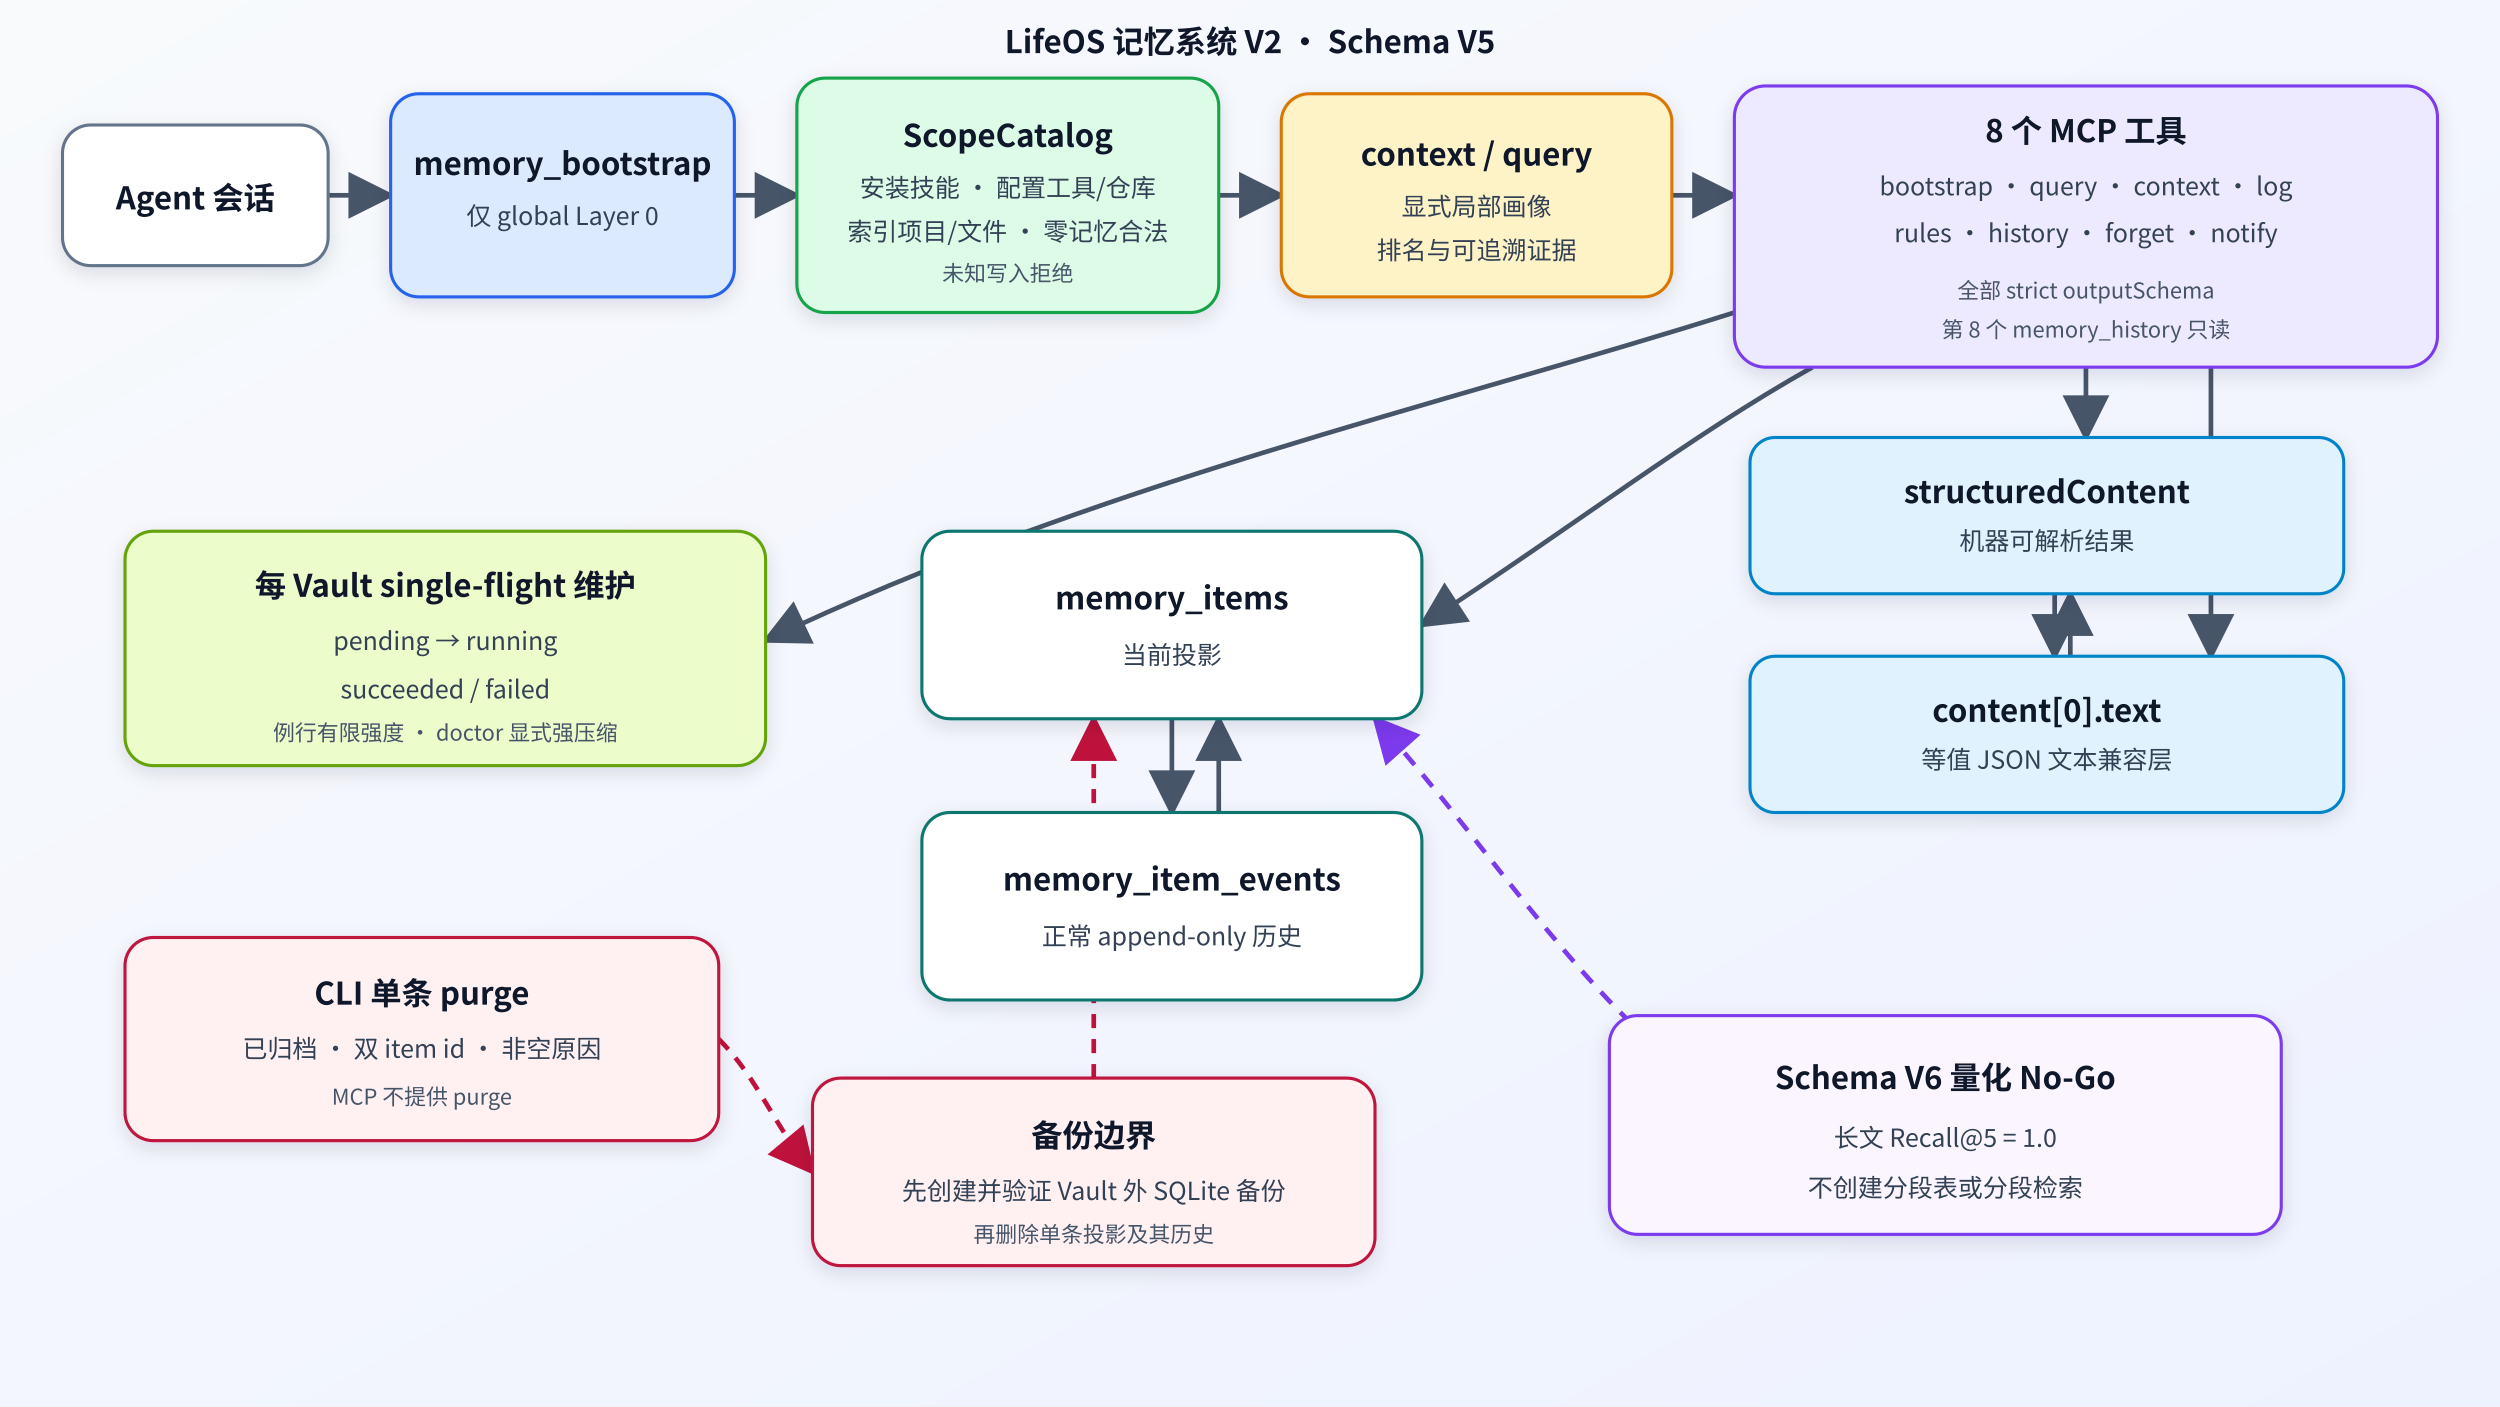
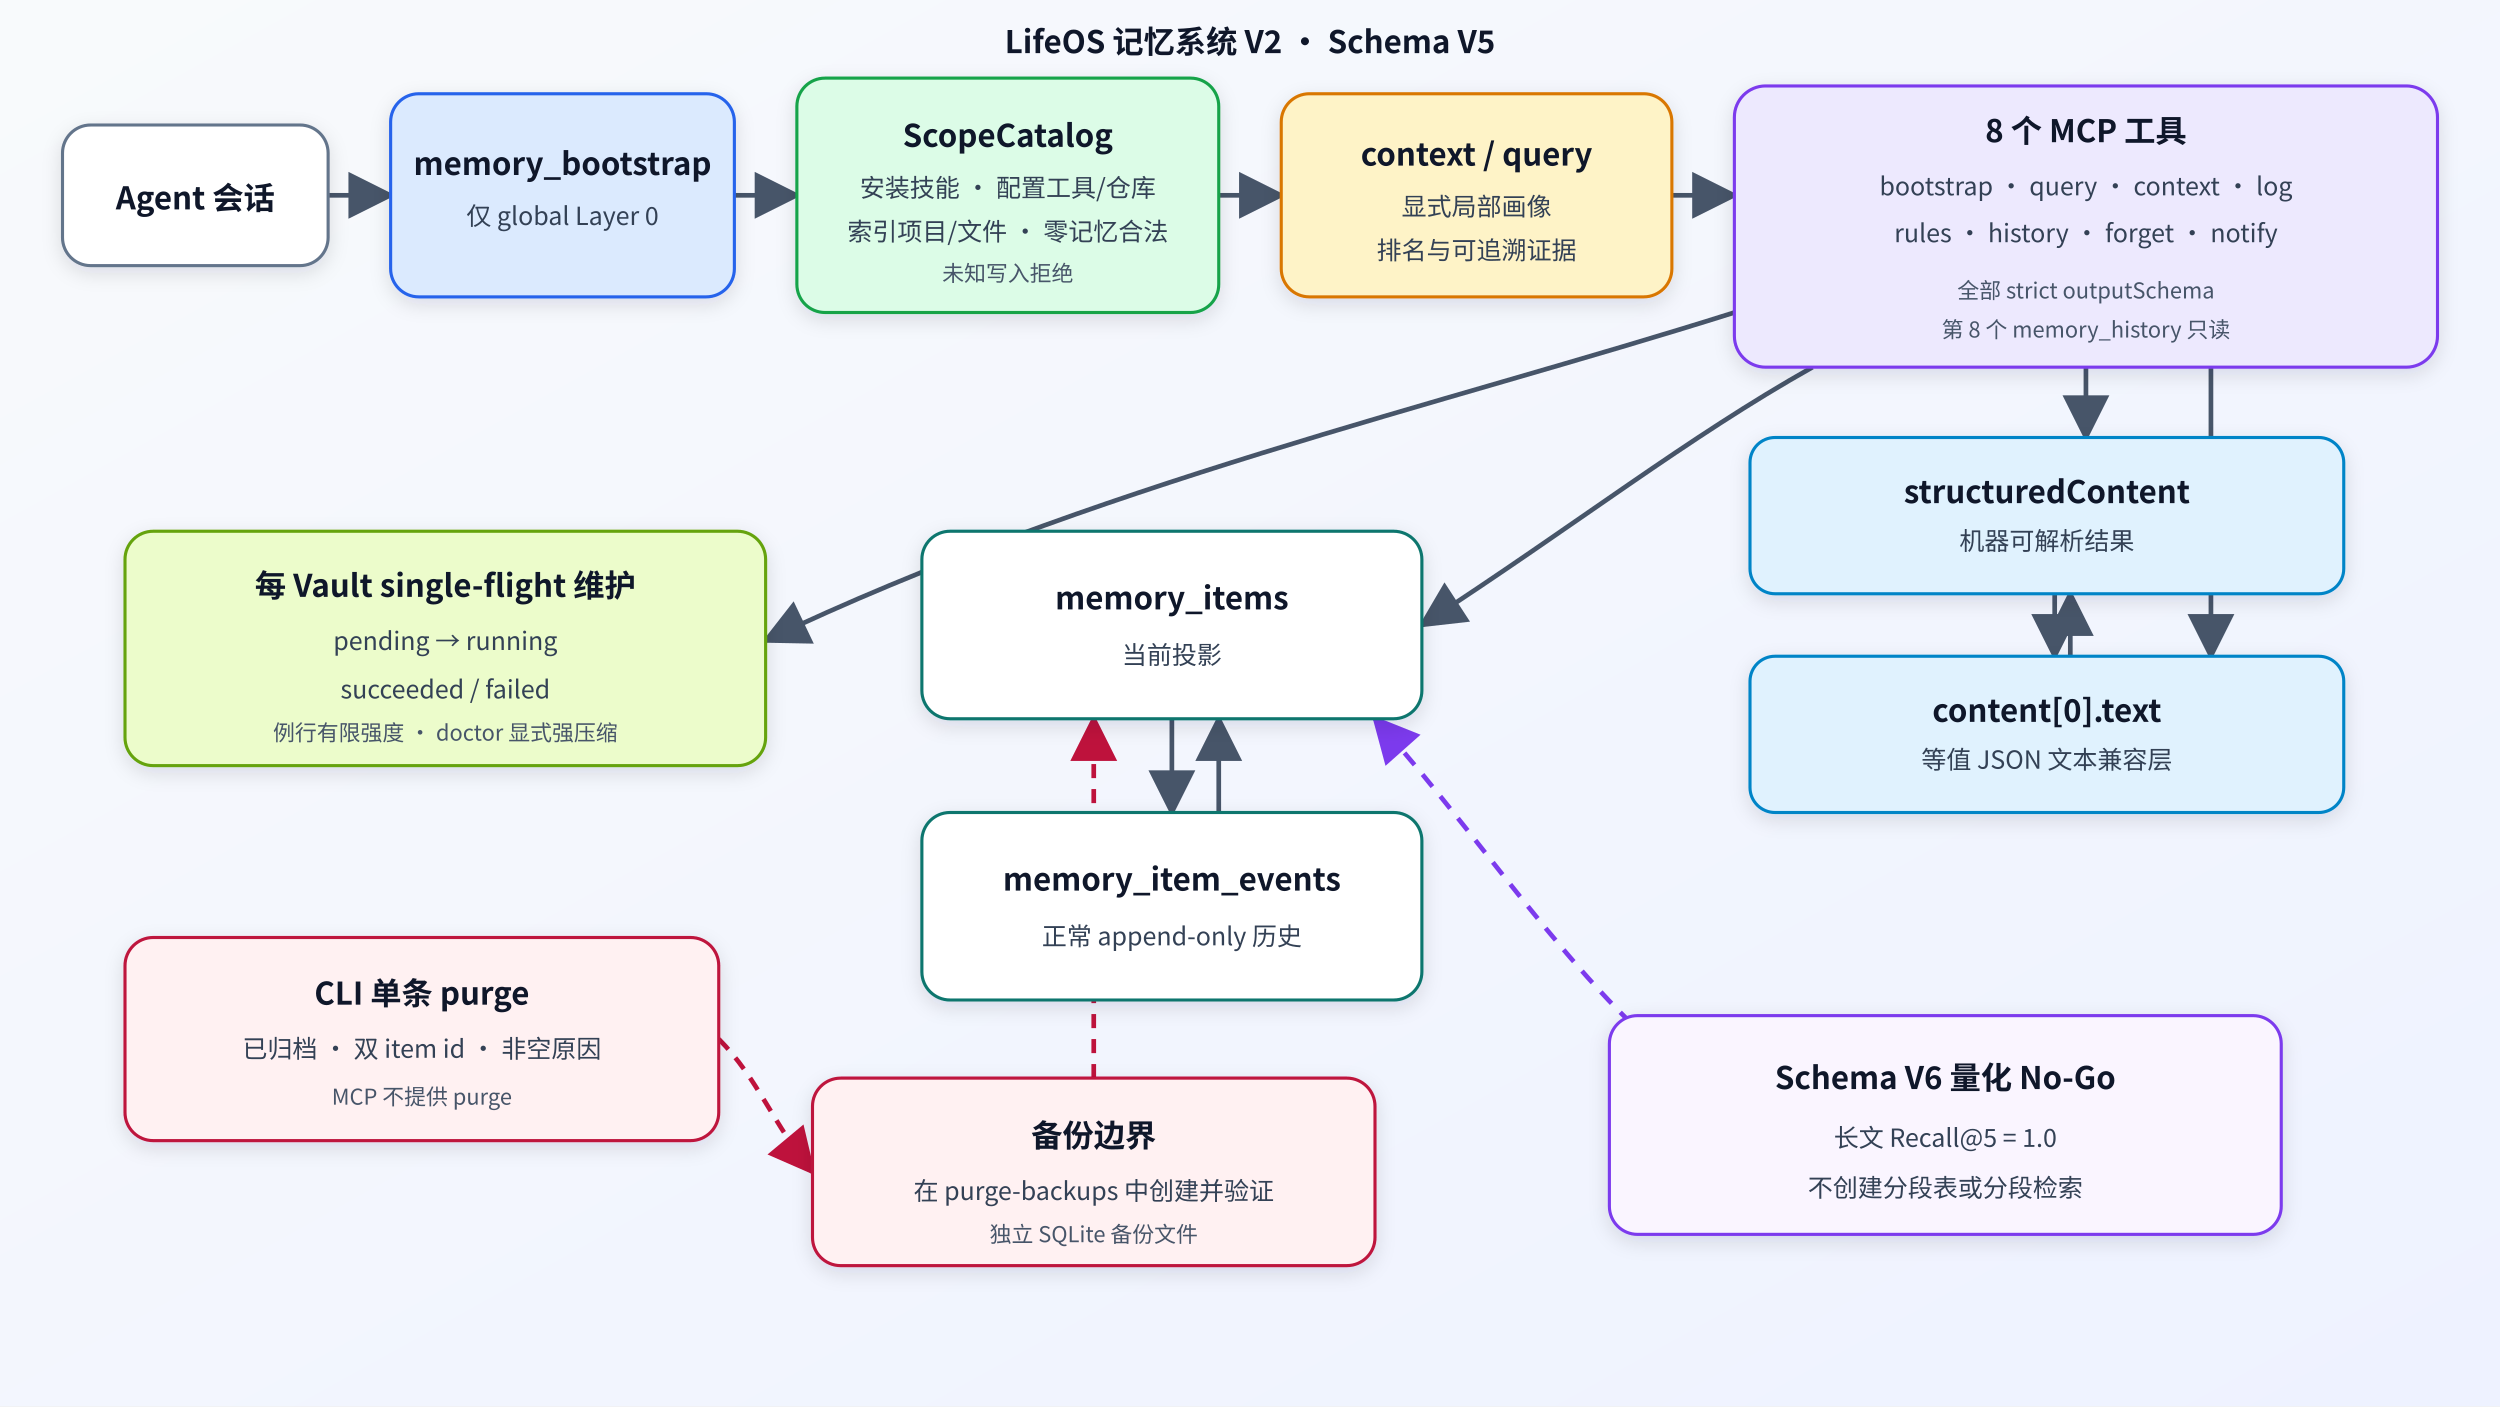
<svg xmlns="http://www.w3.org/2000/svg" width="1600" height="900" viewBox="0 0 1600 900" role="img" aria-labelledby="title desc">
  <defs>
    <linearGradient id="bg" x1="0" y1="0" x2="1" y2="1">
      <stop offset="0" stop-color="#f8fafc" />
      <stop offset="1" stop-color="#eef2ff" />
    </linearGradient>
    <filter id="shadow" x="-20%" y="-20%" width="140%" height="140%">
      <feDropShadow dx="0" dy="4" stdDeviation="6" flood-color="#0f172a" flood-opacity="0.12" />
    </filter>
    <marker id="arrow" markerWidth="10" markerHeight="10" refX="9" refY="5" orient="auto">
      <path d="M0,0 L10,5 L0,10 Z" fill="#475569" />
    </marker>
    <marker id="arrow-red" markerWidth="10" markerHeight="10" refX="9" refY="5" orient="auto">
      <path d="M0,0 L10,5 L0,10 Z" fill="#be123c" />
    </marker>
    <marker id="arrow-purple" markerWidth="10" markerHeight="10" refX="9" refY="5" orient="auto">
      <path d="M0,0 L10,5 L0,10 Z" fill="#7c3aed" />
    </marker>
    <style>
      .edge{fill:none;stroke:#475569;stroke-width:3;marker-end:url(#arrow)}
      .edge-dashed{fill:none;stroke:#7c3aed;stroke-width:3;stroke-dasharray:10 8;marker-end:url(#arrow-purple)}
      .edge-danger{fill:none;stroke:#be123c;stroke-width:3;stroke-dasharray:9 7;marker-end:url(#arrow-red)}
      .node{filter:url(#shadow);stroke-width:2}
      .label{font:600 20px -apple-system,BlinkMacSystemFont,"Segoe UI","Noto Sans CJK SC",sans-serif;fill:#0f172a;text-anchor:middle}
      .sub{font:16px -apple-system,BlinkMacSystemFont,"Segoe UI","Noto Sans CJK SC",sans-serif;fill:#334155;text-anchor:middle}
      .tiny{font:14px -apple-system,BlinkMacSystemFont,"Segoe UI","Noto Sans CJK SC",sans-serif;fill:#475569;text-anchor:middle}
    </style>
  </defs>
  <rect width="1600" height="900" fill="url(#bg)" />
  <text x="800" y="34" class="label" font-size="25">LifeOS 记忆系统 V2 · Schema V5</text>
  <path class="edge" d="M210 125 H250" />
  <path class="edge" d="M470 125 H510" />
  <path class="edge" d="M780 125 H820" />
  <path class="edge" d="M1070 125 H1110" />
  <path class="edge" d="M1335 235 V280" />
  <path class="edge" d="M1415 235 V420" />
  <path class="edge" d="M1315 380 V420" />
  <path class="edge" d="M1325 420 V380" />
  <path class="edge" d="M1160 235 C1080 280 1010 335 910 400" />
  <path class="edge" d="M750 460 V520" />
  <path class="edge" d="M780 520 V460" />
  <path class="edge" d="M1110 200 C920 260 700 310 490 410" />
  <path class="edge-danger" d="M460 665 C485 690 495 720 520 750" />
  <path class="edge-danger" d="M700 690 V460" />
  <path class="edge-dashed" d="M1100 700 C1020 650 960 550 880 460" />
  <g data-semantic="Agent">
    <rect class="node" x="40" y="80" width="170" height="90" rx="18" fill="#ffffff" stroke="#64748b" />
    <text x="125" y="134" class="label">Agent 会话</text>
  </g>
  <g data-semantic="Bootstrap">
    <rect class="node" x="250" y="60" width="220" height="130" rx="18" fill="#dbeafe" stroke="#2563eb" />
    <text x="360" y="112" class="label">memory_bootstrap</text>
    <text x="360" y="144" class="sub">仅 global Layer 0</text>
  </g>
  <g data-semantic="ScopeCatalog">
    <rect class="node" x="510" y="50" width="270" height="150" rx="18" fill="#dcfce7" stroke="#16a34a" />
    <text x="645" y="94" class="label">ScopeCatalog</text>
    <text x="645" y="126" class="sub">安装技能 · 配置工具/仓库</text>
    <text x="645" y="154" class="sub">索引项目/文件 · 零记忆合法</text>
    <text x="645" y="180" class="tiny">未知写入拒绝</text>
  </g>
  <g data-semantic="ContextQuery">
    <rect class="node" x="820" y="60" width="250" height="130" rx="18" fill="#fef3c7" stroke="#d97706" />
    <text x="945" y="106" class="label">context / query</text>
    <text x="945" y="138" class="sub">显式局部画像</text>
    <text x="945" y="166" class="sub">排名与可追溯证据</text>
  </g>
  <g data-semantic="EightTools">
    <rect class="node" x="1110" y="55" width="450" height="180" rx="20" fill="#ede9fe" stroke="#7c3aed" />
    <text x="1335" y="91" class="label">8 个 MCP 工具</text>
    <text x="1335" y="125" class="sub">bootstrap · query · context · log</text>
    <text x="1335" y="155" class="sub">rules · history · forget · notify</text>
    <text x="1335" y="191" class="tiny">全部 strict outputSchema</text>
    <text x="1335" y="216" class="tiny">第 8 个 memory_history 只读</text>
  </g>
  <g data-semantic="StructuredOutput">
    <rect class="node" x="1120" y="280" width="380" height="100" rx="16" fill="#e0f2fe" stroke="#0284c7" />
    <text x="1310" y="322" class="label">structuredContent</text>
    <text x="1310" y="352" class="sub">机器可解析结果</text>
  </g>
  <g data-semantic="TextOutput">
    <rect class="node" x="1120" y="420" width="380" height="100" rx="16" fill="#e0f2fe" stroke="#0284c7" />
    <text x="1310" y="462" class="label">content[0].text</text>
    <text x="1310" y="492" class="sub">等值 JSON 文本兼容层</text>
  </g>
  <g data-semantic="MemoryItems">
    <rect class="node" x="590" y="340" width="320" height="120" rx="18" fill="#ffffff" stroke="#0f766e" />
    <text x="750" y="390" class="label">memory_items</text>
    <text x="750" y="425" class="sub">当前投影</text>
  </g>
  <g data-semantic="MemoryEvents">
    <rect class="node" x="590" y="520" width="320" height="120" rx="18" fill="#ffffff" stroke="#0f766e" />
    <text x="750" y="570" class="label">memory_item_events</text>
    <text x="750" y="605" class="sub">正常 append-only 历史</text>
  </g>
  <g data-semantic="MaintenanceState">
    <rect class="node" x="80" y="340" width="410" height="150" rx="18" fill="#ecfccb" stroke="#65a30d" />
    <text x="285" y="382" class="label">每 Vault single-flight 维护</text>
    <text x="285" y="416" class="sub">pending → running</text>
    <text x="285" y="447" class="sub">succeeded / failed</text>
    <text x="285" y="474" class="tiny">例行有限强度 · doctor 显式强压缩</text>
  </g>
  <g data-semantic="CliPurge">
    <rect class="node" x="80" y="600" width="380" height="130" rx="18" fill="#fff1f2" stroke="#be123c" />
    <text x="270" y="643" class="label">CLI 单条 purge</text>
    <text x="270" y="677" class="sub">已归档 · 双 item id · 非空原因</text>
    <text x="270" y="707" class="tiny">MCP 不提供 purge</text>
  </g>
  <g data-semantic="BackupBoundary">
    <rect class="node" x="520" y="690" width="360" height="120" rx="18" fill="#fff1f2" stroke="#be123c" />
    <text x="700" y="734" class="label">备份边界</text>
-     <text x="700" y="768" class="sub">先创建并验证 Vault 外 SQLite 备份</text>
-     <text x="700" y="795" class="tiny">再删除单条投影及其历史</text>
+     <text x="700" y="768" class="sub">在 purge-backups 中创建并验证</text>
+     <text x="700" y="795" class="tiny">独立 SQLite 备份文件</text>
  </g>
  <g data-semantic="NoSchemaV6">
    <rect class="node" x="1030" y="650" width="430" height="140" rx="18" fill="#faf5ff" stroke="#7c3aed" />
    <text x="1245" y="697" class="label">Schema V6 量化 No-Go</text>
    <text x="1245" y="734" class="sub">长文 Recall@5 = 1.0</text>
    <text x="1245" y="766" class="sub">不创建分段表或分段检索</text>
  </g>
</svg>
